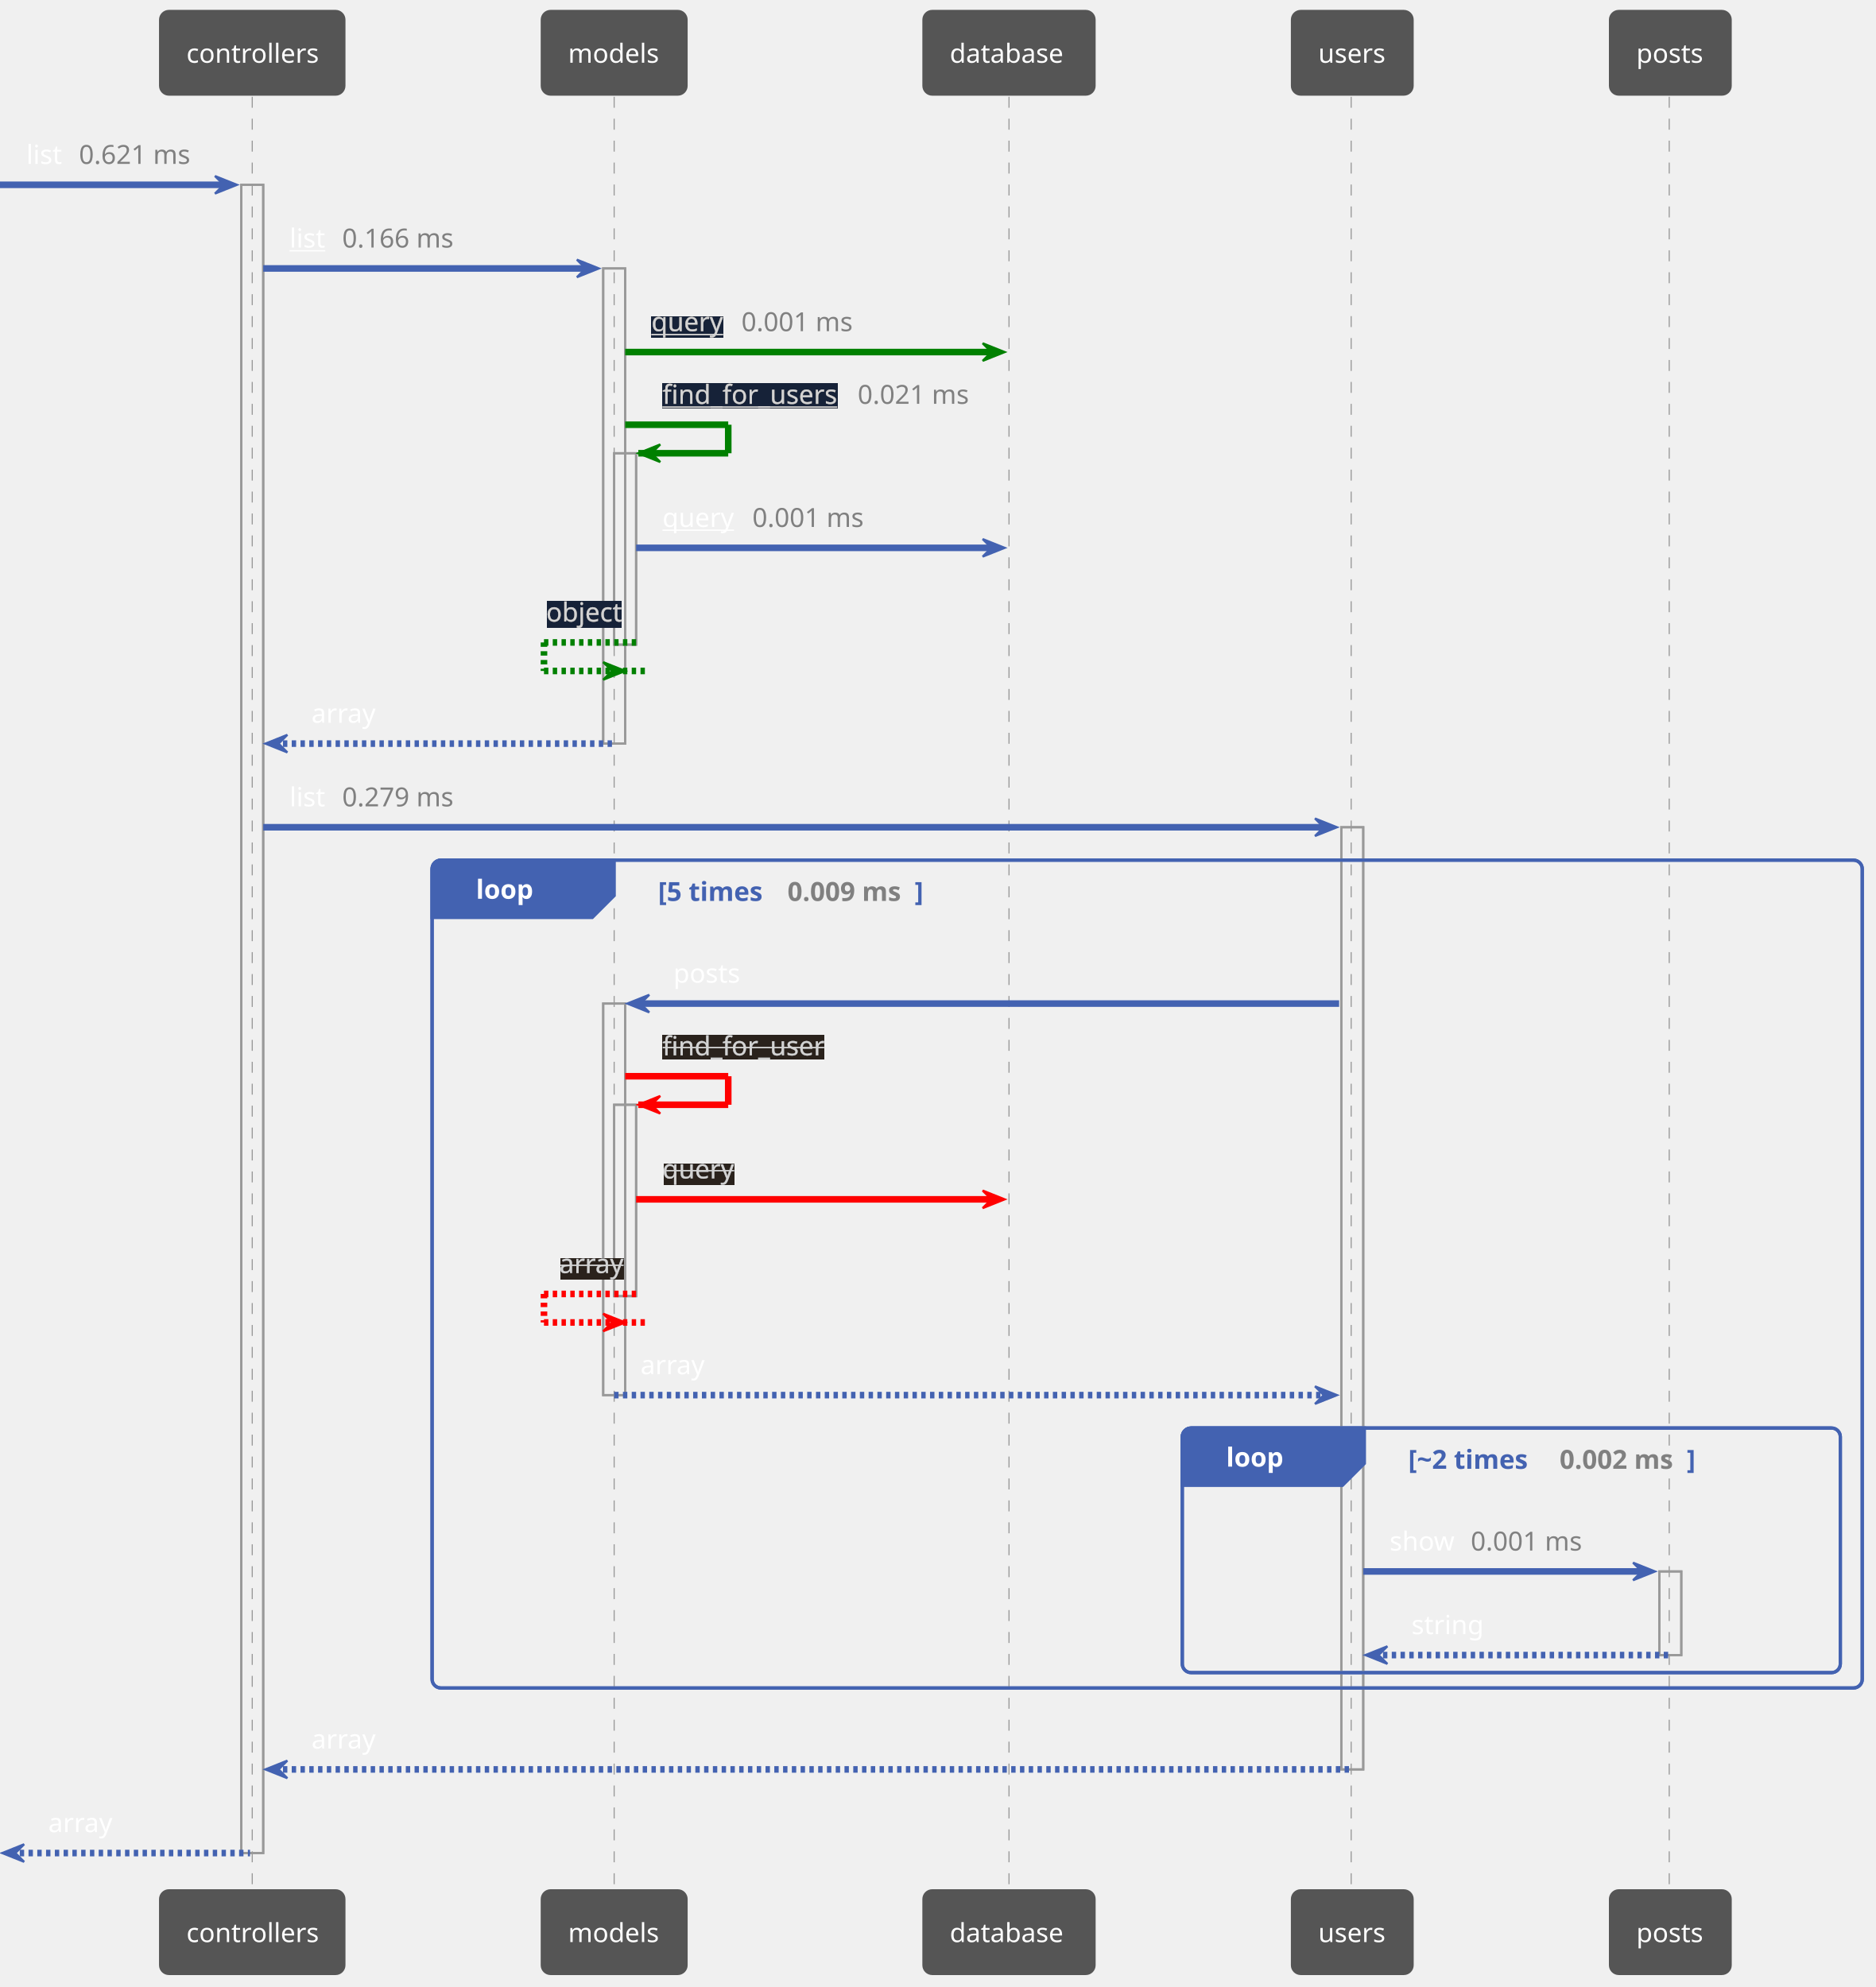
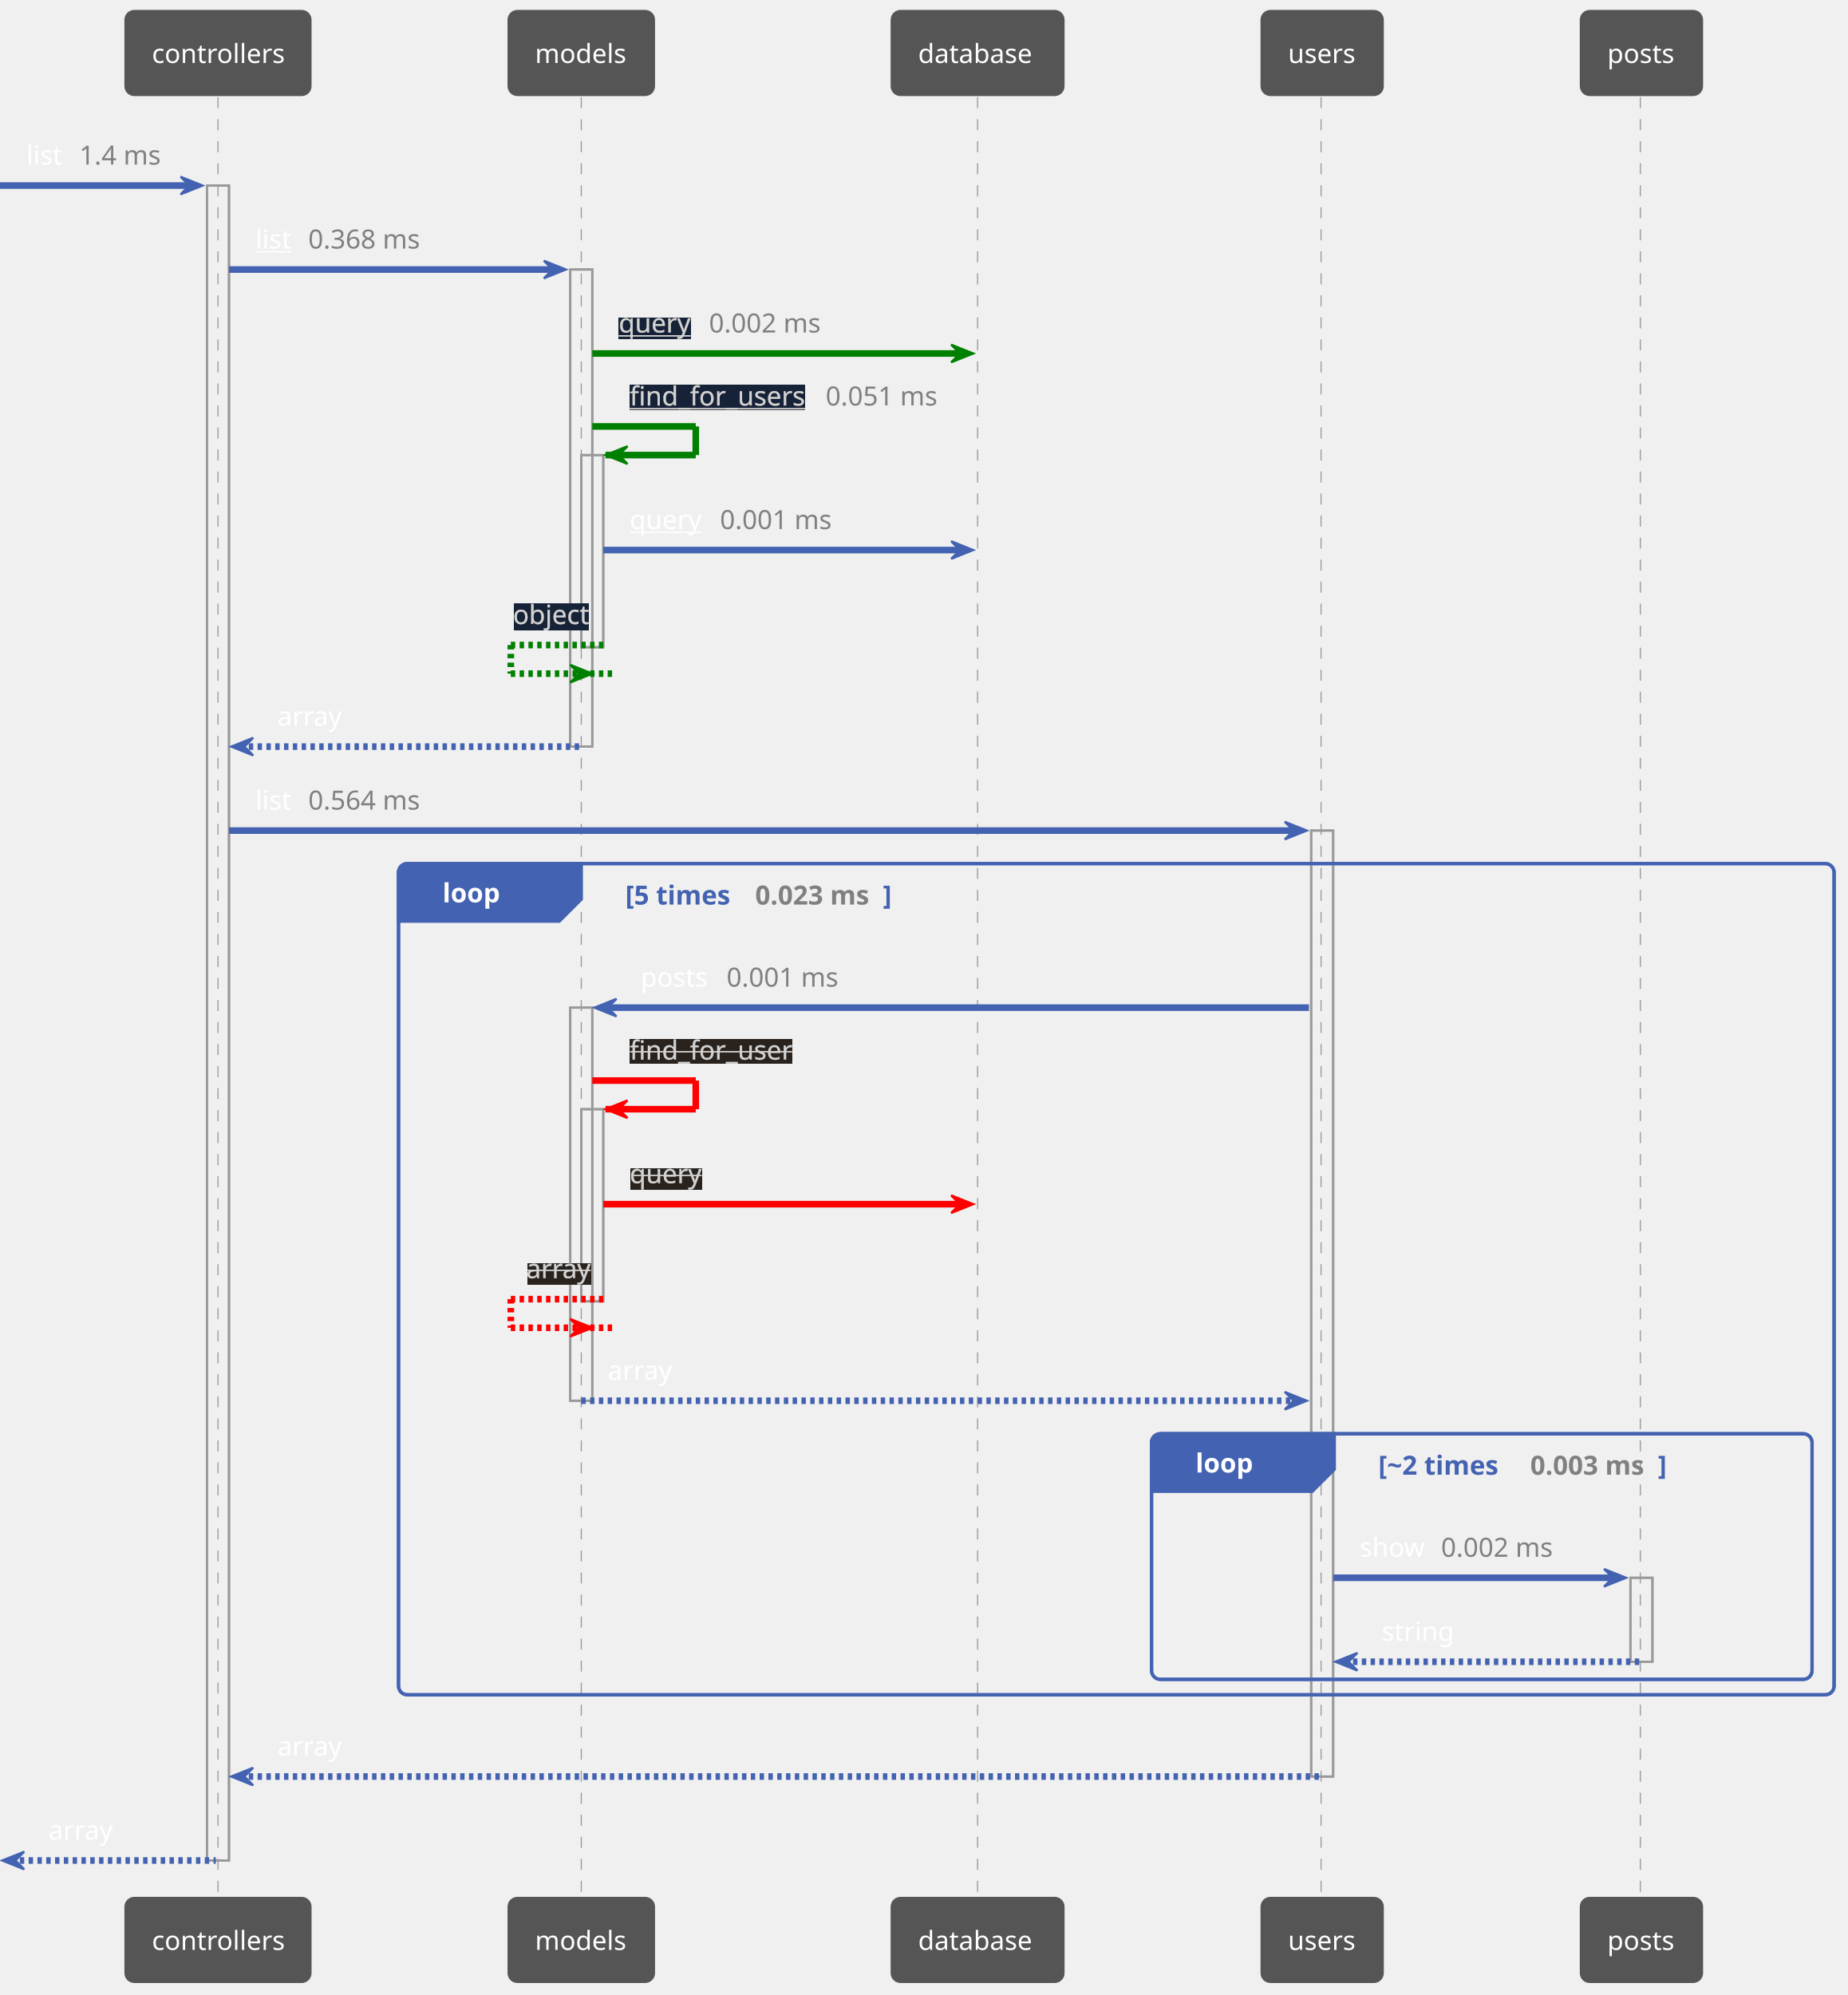
- <svg xmlns="http://www.w3.org/2000/svg" contentStyleType="text/css" height="906px" preserveAspectRatio="none" style="width:855px;height:906px;background:#000000;" version="1.1" viewBox="0 0 855 906" width="855px" zoomAndPan="magnify">
+ <svg xmlns="http://www.w3.org/2000/svg" contentStyleType="text/css" height="906px" preserveAspectRatio="none" style="width:839px;height:906px;background:#000000;" version="1.1" viewBox="0 0 839 906" width="839px" zoomAndPan="magnify">
  <defs>
-     <filter height="1" id="bbp3k5fwr8jcb0" width="1" x="0" y="0">
+     <filter height="1" id="bvg0yeqv99skr0" width="1" x="0" y="0">
      <feFlood flood-color="#172238" result="flood" />
      <feComposite in="SourceGraphic" in2="flood" operator="over" />
    </filter>
-     <filter height="1" id="bbp3k5fwr8jcb1" width="1" x="0" y="0">
+     <filter height="1" id="bvg0yeqv99skr1" width="1" x="0" y="0">
      <feFlood flood-color="#29201A" result="flood" />
      <feComposite in="SourceGraphic" in2="flood" operator="over" />
    </filter>
  </defs>
  <g>
-     <rect fill="none" height="760.656" style="stroke:#999999;stroke-width:1.0;" width="10" x="110" y="84.266" />
-     <rect fill="none" height="216.664" style="stroke:#999999;stroke-width:1.0;" width="10" x="275" y="122.398" />
-     <rect fill="none" height="87.266" style="stroke:#999999;stroke-width:1.0;" width="10" x="280" y="206.664" />
-     <rect fill="none" height="178.531" style="stroke:#999999;stroke-width:1.0;" width="10" x="275" y="457.594" />
-     <rect fill="none" height="87.266" style="stroke:#999999;stroke-width:1.0;" width="10" x="280" y="503.727" />
-     <rect fill="none" height="429.594" style="stroke:#999999;stroke-width:1.0;" width="10" x="611.5" y="377.195" />
-     <rect fill="none" height="38.133" style="stroke:#999999;stroke-width:1.0;" width="10" x="756.5" y="716.523" />
-     <rect fill="none" height="377.461" rx="4" ry="4" style="stroke:#4362B1;stroke-width:1.5;" width="652" x="197" y="392.195" />
-     <rect fill="none" height="111.531" rx="4" ry="4" style="stroke:#4362B1;stroke-width:1.5;" width="300" x="539" y="651.125" />
-     <line style="stroke:#999999;stroke-width:0.5;stroke-dasharray:5.0,5.0;" x1="115" x2="115" y1="44.133" y2="862.922" />
-     <line style="stroke:#999999;stroke-width:0.5;stroke-dasharray:5.0,5.0;" x1="280" x2="280" y1="44.133" y2="862.922" />
-     <line style="stroke:#999999;stroke-width:0.5;stroke-dasharray:5.0,5.0;" x1="460" x2="460" y1="44.133" y2="862.922" />
-     <line style="stroke:#999999;stroke-width:0.5;stroke-dasharray:5.0,5.0;" x1="616" x2="616" y1="44.133" y2="862.922" />
-     <line style="stroke:#999999;stroke-width:0.5;stroke-dasharray:5.0,5.0;" x1="761" x2="761" y1="44.133" y2="862.922" />
-     <rect fill="#555555" height="38.133" rx="4" ry="4" style="stroke:#555555;stroke-width:1.0;" width="84" x="73" y="5" />
-     <text fill="#FFFFFF" font-family="&quot;Verdana&quot;" font-size="12" lengthAdjust="spacing" textLength="60" x="85" y="28.602">controllers</text>
-     <rect fill="#555555" height="38.133" rx="4" ry="4" style="stroke:#555555;stroke-width:1.0;" width="84" x="73" y="861.922" />
-     <text fill="#FFFFFF" font-family="&quot;Verdana&quot;" font-size="12" lengthAdjust="spacing" textLength="60" x="85" y="885.523">controllers</text>
-     <rect fill="#555555" height="38.133" rx="4" ry="4" style="stroke:#555555;stroke-width:1.0;" width="66" x="247" y="5" />
-     <text fill="#FFFFFF" font-family="&quot;Verdana&quot;" font-size="12" lengthAdjust="spacing" textLength="42" x="259" y="28.602">models</text>
-     <rect fill="#555555" height="38.133" rx="4" ry="4" style="stroke:#555555;stroke-width:1.0;" width="66" x="247" y="861.922" />
-     <text fill="#FFFFFF" font-family="&quot;Verdana&quot;" font-size="12" lengthAdjust="spacing" textLength="42" x="259" y="885.523">models</text>
-     <rect fill="#555555" height="38.133" rx="4" ry="4" style="stroke:#555555;stroke-width:1.0;" width="78" x="421" y="5" />
-     <text fill="#FFFFFF" font-family="&quot;Verdana&quot;" font-size="12" lengthAdjust="spacing" textLength="54" x="433" y="28.602">database</text>
-     <rect fill="#555555" height="38.133" rx="4" ry="4" style="stroke:#555555;stroke-width:1.0;" width="78" x="421" y="861.922" />
-     <text fill="#FFFFFF" font-family="&quot;Verdana&quot;" font-size="12" lengthAdjust="spacing" textLength="54" x="433" y="885.523">database</text>
-     <rect fill="#555555" height="38.133" rx="4" ry="4" style="stroke:#555555;stroke-width:1.0;" width="55" x="589" y="5" />
-     <text fill="#FFFFFF" font-family="&quot;Verdana&quot;" font-size="12" lengthAdjust="spacing" textLength="31" x="601" y="28.602">users</text>
-     <rect fill="#555555" height="38.133" rx="4" ry="4" style="stroke:#555555;stroke-width:1.0;" width="55" x="589" y="861.922" />
-     <text fill="#FFFFFF" font-family="&quot;Verdana&quot;" font-size="12" lengthAdjust="spacing" textLength="31" x="601" y="885.523">users</text>
-     <rect fill="#555555" height="38.133" rx="4" ry="4" style="stroke:#555555;stroke-width:1.0;" width="55" x="734" y="5" />
-     <text fill="#FFFFFF" font-family="&quot;Verdana&quot;" font-size="12" lengthAdjust="spacing" textLength="31" x="746" y="28.602">posts</text>
-     <rect fill="#555555" height="38.133" rx="4" ry="4" style="stroke:#555555;stroke-width:1.0;" width="55" x="734" y="861.922" />
-     <text fill="#FFFFFF" font-family="&quot;Verdana&quot;" font-size="12" lengthAdjust="spacing" textLength="31" x="746" y="885.523">posts</text>
-     <rect fill="none" height="760.656" style="stroke:#999999;stroke-width:1.0;" width="10" x="110" y="84.266" />
-     <rect fill="none" height="216.664" style="stroke:#999999;stroke-width:1.0;" width="10" x="275" y="122.398" />
-     <rect fill="none" height="87.266" style="stroke:#999999;stroke-width:1.0;" width="10" x="280" y="206.664" />
-     <rect fill="none" height="178.531" style="stroke:#999999;stroke-width:1.0;" width="10" x="275" y="457.594" />
-     <rect fill="none" height="87.266" style="stroke:#999999;stroke-width:1.0;" width="10" x="280" y="503.727" />
-     <rect fill="none" height="429.594" style="stroke:#999999;stroke-width:1.0;" width="10" x="611.5" y="377.195" />
-     <rect fill="none" height="38.133" style="stroke:#999999;stroke-width:1.0;" width="10" x="756.5" y="716.523" />
-     <polygon fill="#4362B1" points="98,80.266,108,84.266,98,88.266,102,84.266" style="stroke:#4362B1;stroke-width:1.0;" />
-     <line style="stroke:#4362B1;stroke-width:3.0;" x1="0" x2="104" y1="84.266" y2="84.266" />
+     <rect fill="none" height="760.656" style="stroke:#999999;stroke-width:1.0;" width="10" x="94" y="84.266" />
+     <rect fill="none" height="216.664" style="stroke:#999999;stroke-width:1.0;" width="10" x="259" y="122.398" />
+     <rect fill="none" height="87.266" style="stroke:#999999;stroke-width:1.0;" width="10" x="264" y="206.664" />
+     <rect fill="none" height="178.531" style="stroke:#999999;stroke-width:1.0;" width="10" x="259" y="457.594" />
+     <rect fill="none" height="87.266" style="stroke:#999999;stroke-width:1.0;" width="10" x="264" y="503.727" />
+     <rect fill="none" height="429.594" style="stroke:#999999;stroke-width:1.0;" width="10" x="595.5" y="377.195" />
+     <rect fill="none" height="38.133" style="stroke:#999999;stroke-width:1.0;" width="10" x="740.5" y="716.523" />
+     <rect fill="none" height="377.461" rx="4" ry="4" style="stroke:#4362B1;stroke-width:1.5;" width="652" x="181" y="392.195" />
+     <rect fill="none" height="111.531" rx="4" ry="4" style="stroke:#4362B1;stroke-width:1.5;" width="300" x="523" y="651.125" />
+     <line style="stroke:#999999;stroke-width:0.5;stroke-dasharray:5.0,5.0;" x1="99" x2="99" y1="44.133" y2="862.922" />
+     <line style="stroke:#999999;stroke-width:0.5;stroke-dasharray:5.0,5.0;" x1="264" x2="264" y1="44.133" y2="862.922" />
+     <line style="stroke:#999999;stroke-width:0.5;stroke-dasharray:5.0,5.0;" x1="444" x2="444" y1="44.133" y2="862.922" />
+     <line style="stroke:#999999;stroke-width:0.5;stroke-dasharray:5.0,5.0;" x1="600" x2="600" y1="44.133" y2="862.922" />
+     <line style="stroke:#999999;stroke-width:0.5;stroke-dasharray:5.0,5.0;" x1="745" x2="745" y1="44.133" y2="862.922" />
+     <rect fill="#555555" height="38.133" rx="4" ry="4" style="stroke:#555555;stroke-width:1.0;" width="84" x="57" y="5" />
+     <text fill="#FFFFFF" font-family="&quot;Verdana&quot;" font-size="12" lengthAdjust="spacing" textLength="60" x="69" y="28.602">controllers</text>
+     <rect fill="#555555" height="38.133" rx="4" ry="4" style="stroke:#555555;stroke-width:1.0;" width="84" x="57" y="861.922" />
+     <text fill="#FFFFFF" font-family="&quot;Verdana&quot;" font-size="12" lengthAdjust="spacing" textLength="60" x="69" y="885.523">controllers</text>
+     <rect fill="#555555" height="38.133" rx="4" ry="4" style="stroke:#555555;stroke-width:1.0;" width="66" x="231" y="5" />
+     <text fill="#FFFFFF" font-family="&quot;Verdana&quot;" font-size="12" lengthAdjust="spacing" textLength="42" x="243" y="28.602">models</text>
+     <rect fill="#555555" height="38.133" rx="4" ry="4" style="stroke:#555555;stroke-width:1.0;" width="66" x="231" y="861.922" />
+     <text fill="#FFFFFF" font-family="&quot;Verdana&quot;" font-size="12" lengthAdjust="spacing" textLength="42" x="243" y="885.523">models</text>
+     <rect fill="#555555" height="38.133" rx="4" ry="4" style="stroke:#555555;stroke-width:1.0;" width="78" x="405" y="5" />
+     <text fill="#FFFFFF" font-family="&quot;Verdana&quot;" font-size="12" lengthAdjust="spacing" textLength="54" x="417" y="28.602">database</text>
+     <rect fill="#555555" height="38.133" rx="4" ry="4" style="stroke:#555555;stroke-width:1.0;" width="78" x="405" y="861.922" />
+     <text fill="#FFFFFF" font-family="&quot;Verdana&quot;" font-size="12" lengthAdjust="spacing" textLength="54" x="417" y="885.523">database</text>
+     <rect fill="#555555" height="38.133" rx="4" ry="4" style="stroke:#555555;stroke-width:1.0;" width="55" x="573" y="5" />
+     <text fill="#FFFFFF" font-family="&quot;Verdana&quot;" font-size="12" lengthAdjust="spacing" textLength="31" x="585" y="28.602">users</text>
+     <rect fill="#555555" height="38.133" rx="4" ry="4" style="stroke:#555555;stroke-width:1.0;" width="55" x="573" y="861.922" />
+     <text fill="#FFFFFF" font-family="&quot;Verdana&quot;" font-size="12" lengthAdjust="spacing" textLength="31" x="585" y="885.523">users</text>
+     <rect fill="#555555" height="38.133" rx="4" ry="4" style="stroke:#555555;stroke-width:1.0;" width="55" x="718" y="5" />
+     <text fill="#FFFFFF" font-family="&quot;Verdana&quot;" font-size="12" lengthAdjust="spacing" textLength="31" x="730" y="28.602">posts</text>
+     <rect fill="#555555" height="38.133" rx="4" ry="4" style="stroke:#555555;stroke-width:1.0;" width="55" x="718" y="861.922" />
+     <text fill="#FFFFFF" font-family="&quot;Verdana&quot;" font-size="12" lengthAdjust="spacing" textLength="31" x="730" y="885.523">posts</text>
+     <rect fill="none" height="760.656" style="stroke:#999999;stroke-width:1.0;" width="10" x="94" y="84.266" />
+     <rect fill="none" height="216.664" style="stroke:#999999;stroke-width:1.0;" width="10" x="259" y="122.398" />
+     <rect fill="none" height="87.266" style="stroke:#999999;stroke-width:1.0;" width="10" x="264" y="206.664" />
+     <rect fill="none" height="178.531" style="stroke:#999999;stroke-width:1.0;" width="10" x="259" y="457.594" />
+     <rect fill="none" height="87.266" style="stroke:#999999;stroke-width:1.0;" width="10" x="264" y="503.727" />
+     <rect fill="none" height="429.594" style="stroke:#999999;stroke-width:1.0;" width="10" x="595.5" y="377.195" />
+     <rect fill="none" height="38.133" style="stroke:#999999;stroke-width:1.0;" width="10" x="740.5" y="716.523" />
+     <polygon fill="#4362B1" points="82,80.266,92,84.266,82,88.266,86,84.266" style="stroke:#4362B1;stroke-width:1.0;" />
+     <line style="stroke:#4362B1;stroke-width:3.0;" x1="0" x2="88" y1="84.266" y2="84.266" />
    <text fill="#FFFFFF" font-family="&quot;Verdana&quot;" font-size="12" lengthAdjust="spacing" textLength="16" x="12" y="74.734">list</text>
-     <text fill="#808080" font-family="&quot;Verdana&quot;" font-size="12" lengthAdjust="spacing" textLength="57" x="36" y="74.734">0.621 ms</text>
-     <polygon fill="#4362B1" points="263,118.398,273,122.398,263,126.398,267,122.398" style="stroke:#4362B1;stroke-width:1.0;" />
-     <line style="stroke:#4362B1;stroke-width:3.0;" x1="120" x2="269" y1="122.398" y2="122.398" />
-     <text fill="#FFFFFF" font-family="&quot;Verdana&quot;" font-size="12" lengthAdjust="spacing" text-decoration="underline" textLength="16" x="132" y="112.867">list</text>
-     <text fill="#FFFFFF" font-family="&quot;Verdana&quot;" font-size="12" lengthAdjust="spacing" textLength="4" x="148" y="112.867"> </text>
-     <text fill="#808080" font-family="&quot;Verdana&quot;" font-size="12" lengthAdjust="spacing" textLength="57" x="156" y="112.867">0.166 ms</text>
-     <polygon fill="#008000" points="448,156.531,458,160.531,448,164.531,452,160.531" style="stroke:#008000;stroke-width:1.0;" />
-     <line style="stroke:#008000;stroke-width:3.0;" x1="285" x2="454" y1="160.531" y2="160.531" />
-     <text fill="#D3D3D3" filter="url(#bbp3k5fwr8jcb0)" font-family="&quot;Verdana&quot;" font-size="12" lengthAdjust="spacing" text-decoration="underline" textLength="33" x="297" y="151">query</text>
-     <text fill="#FFFFFF" font-family="&quot;Verdana&quot;" font-size="12" lengthAdjust="spacing" textLength="4" x="330" y="151"> </text>
-     <text fill="#808080" font-family="&quot;Verdana&quot;" font-size="12" lengthAdjust="spacing" textLength="57" x="338" y="151">0.001 ms</text>
-     <line style="stroke:#008000;stroke-width:3.0;" x1="285" x2="332" y1="193.664" y2="193.664" />
-     <line style="stroke:#008000;stroke-width:3.0;" x1="332" x2="332" y1="193.664" y2="206.664" />
-     <line style="stroke:#008000;stroke-width:3.0;" x1="291" x2="332" y1="206.664" y2="206.664" />
-     <polygon fill="#008000" points="301,202.664,291,206.664,301,210.664,297,206.664" style="stroke:#008000;stroke-width:1.0;" />
-     <text fill="#D3D3D3" filter="url(#bbp3k5fwr8jcb0)" font-family="&quot;Verdana&quot;" font-size="12" lengthAdjust="spacing" text-decoration="underline" textLength="81" x="302" y="184.133">find_for_users</text>
-     <text fill="#FFFFFF" font-family="&quot;Verdana&quot;" font-size="12" lengthAdjust="spacing" textLength="4" x="383" y="184.133"> </text>
-     <text fill="#808080" font-family="&quot;Verdana&quot;" font-size="12" lengthAdjust="spacing" textLength="57" x="391" y="184.133">0.021 ms</text>
-     <polygon fill="#4362B1" points="448,245.797,458,249.797,448,253.797,452,249.797" style="stroke:#4362B1;stroke-width:1.0;" />
-     <line style="stroke:#4362B1;stroke-width:3.0;" x1="290" x2="454" y1="249.797" y2="249.797" />
-     <text fill="#FFFFFF" font-family="&quot;Verdana&quot;" font-size="12" lengthAdjust="spacing" text-decoration="underline" textLength="33" x="302" y="240.266">query</text>
-     <text fill="#FFFFFF" font-family="&quot;Verdana&quot;" font-size="12" lengthAdjust="spacing" textLength="4" x="335" y="240.266"> </text>
-     <text fill="#808080" font-family="&quot;Verdana&quot;" font-size="12" lengthAdjust="spacing" textLength="57" x="343" y="240.266">0.001 ms</text>
-     <line style="stroke:#008000;stroke-width:3.0;stroke-dasharray:2.0,2.0;" x1="248" x2="290" y1="292.93" y2="292.93" />
-     <line style="stroke:#008000;stroke-width:3.0;stroke-dasharray:2.0,2.0;" x1="248" x2="248" y1="292.93" y2="305.93" />
-     <line style="stroke:#008000;stroke-width:3.0;stroke-dasharray:2.0,2.0;" x1="248" x2="295" y1="305.93" y2="305.93" />
-     <polygon fill="#008000" points="275,301.93,285,305.93,275,309.93,279,305.93" style="stroke:#008000;stroke-width:1.0;" />
-     <text fill="#D3D3D3" filter="url(#bbp3k5fwr8jcb0)" font-family="&quot;Verdana&quot;" font-size="12" lengthAdjust="spacing" textLength="36" x="249" y="283.398">object</text>
-     <polygon fill="#4362B1" points="131,335.062,121,339.062,131,343.062,127,339.062" style="stroke:#4362B1;stroke-width:1.0;" />
-     <line style="stroke:#4362B1;stroke-width:3.0;stroke-dasharray:2.0,2.0;" x1="125" x2="279" y1="339.062" y2="339.062" />
-     <text fill="#FFFFFF" font-family="&quot;Verdana&quot;" font-size="12" lengthAdjust="spacing" textLength="30" x="142" y="329.531">array</text>
-     <polygon fill="#4362B1" points="599.5,373.195,609.5,377.195,599.5,381.195,603.5,377.195" style="stroke:#4362B1;stroke-width:1.0;" />
-     <line style="stroke:#4362B1;stroke-width:3.0;" x1="120" x2="605.5" y1="377.195" y2="377.195" />
-     <text fill="#FFFFFF" font-family="&quot;Verdana&quot;" font-size="12" lengthAdjust="spacing" textLength="16" x="132" y="367.664">list</text>
-     <text fill="#808080" font-family="&quot;Verdana&quot;" font-size="12" lengthAdjust="spacing" textLength="57" x="156" y="367.664">0.279 ms</text>
-     <path d="M201,392.195 L280,392.195 L280,408.328 L270,418.328 L197,418.328 L197,396.195 A4,4 0 0 1 201,392.195 " fill="#4362B1" style="stroke:#4362B1;stroke-width:1.5;" />
-     <rect fill="none" height="377.461" rx="4" ry="4" style="stroke:#4362B1;stroke-width:1.5;" width="652" x="197" y="392.195" />
-     <text fill="#FFFFFF" font-family="&quot;Verdana&quot;" font-size="12" font-weight="bold" lengthAdjust="spacing" textLength="28" x="217" y="409.797">loop</text>
-     <text fill="#4362B1" font-family="&quot;Verdana&quot;" font-size="12" font-weight="bold" lengthAdjust="spacing" textLength="51" x="300" y="410.797">[5 times</text>
-     <text fill="#808080" font-family="&quot;Verdana&quot;" font-size="12" font-weight="bold" lengthAdjust="spacing" textLength="58" x="359" y="410.797">0.009 ms</text>
-     <text fill="#4362B1" font-family="&quot;Verdana&quot;" font-size="12" font-weight="bold" lengthAdjust="spacing" textLength="4" x="417" y="410.797">]</text>
-     <polygon fill="#4362B1" points="296,453.594,286,457.594,296,461.594,292,457.594" style="stroke:#4362B1;stroke-width:1.0;" />
-     <line style="stroke:#4362B1;stroke-width:3.0;" x1="290" x2="610.5" y1="457.594" y2="457.594" />
-     <text fill="#FFFFFF" font-family="&quot;Verdana&quot;" font-size="12" lengthAdjust="spacing" textLength="31" x="307" y="448.062">posts</text>
-     <line style="stroke:#FF0000;stroke-width:3.0;" x1="285" x2="332" y1="490.727" y2="490.727" />
-     <line style="stroke:#FF0000;stroke-width:3.0;" x1="332" x2="332" y1="490.727" y2="503.727" />
-     <line style="stroke:#FF0000;stroke-width:3.0;" x1="291" x2="332" y1="503.727" y2="503.727" />
-     <polygon fill="#FF0000" points="301,499.727,291,503.727,301,507.727,297,503.727" style="stroke:#FF0000;stroke-width:1.0;" />
-     <text fill="#D3D3D3" filter="url(#bbp3k5fwr8jcb1)" font-family="&quot;Verdana&quot;" font-size="12" lengthAdjust="spacing" text-decoration="line-through" textLength="75" x="302" y="481.195">find_for_user</text>
-     <polygon fill="#FF0000" points="448,542.859,458,546.859,448,550.859,452,546.859" style="stroke:#FF0000;stroke-width:1.0;" />
-     <line style="stroke:#FF0000;stroke-width:3.0;" x1="290" x2="454" y1="546.859" y2="546.859" />
-     <text fill="#D3D3D3" filter="url(#bbp3k5fwr8jcb1)" font-family="&quot;Verdana&quot;" font-size="12" lengthAdjust="spacing" text-decoration="line-through" textLength="33" x="302" y="537.328">query</text>
-     <line style="stroke:#FF0000;stroke-width:3.0;stroke-dasharray:2.0,2.0;" x1="248" x2="290" y1="589.992" y2="589.992" />
-     <line style="stroke:#FF0000;stroke-width:3.0;stroke-dasharray:2.0,2.0;" x1="248" x2="248" y1="589.992" y2="602.992" />
-     <line style="stroke:#FF0000;stroke-width:3.0;stroke-dasharray:2.0,2.0;" x1="248" x2="295" y1="602.992" y2="602.992" />
-     <polygon fill="#FF0000" points="275,598.992,285,602.992,275,606.992,279,602.992" style="stroke:#FF0000;stroke-width:1.0;" />
-     <text fill="#D3D3D3" filter="url(#bbp3k5fwr8jcb1)" font-family="&quot;Verdana&quot;" font-size="12" lengthAdjust="spacing" text-decoration="line-through" textLength="30" x="255" y="580.461">array</text>
-     <polygon fill="#4362B1" points="599.5,632.125,609.5,636.125,599.5,640.125,603.5,636.125" style="stroke:#4362B1;stroke-width:1.0;" />
-     <line style="stroke:#4362B1;stroke-width:3.0;stroke-dasharray:2.0,2.0;" x1="280" x2="605.5" y1="636.125" y2="636.125" />
-     <text fill="#FFFFFF" font-family="&quot;Verdana&quot;" font-size="12" lengthAdjust="spacing" textLength="30" x="292" y="626.594">array</text>
-     <path d="M543,651.125 L622,651.125 L622,667.258 L612,677.258 L539,677.258 L539,655.125 A4,4 0 0 1 543,651.125 " fill="#4362B1" style="stroke:#4362B1;stroke-width:1.5;" />
-     <rect fill="none" height="111.531" rx="4" ry="4" style="stroke:#4362B1;stroke-width:1.5;" width="300" x="539" y="651.125" />
-     <text fill="#FFFFFF" font-family="&quot;Verdana&quot;" font-size="12" font-weight="bold" lengthAdjust="spacing" textLength="28" x="559" y="668.727">loop</text>
-     <text fill="#4362B1" font-family="&quot;Verdana&quot;" font-size="12" font-weight="bold" lengthAdjust="spacing" textLength="61" x="642" y="669.727">[~2 times</text>
-     <text fill="#808080" font-family="&quot;Verdana&quot;" font-size="12" font-weight="bold" lengthAdjust="spacing" textLength="58" x="711" y="669.727">0.002 ms</text>
-     <text fill="#4362B1" font-family="&quot;Verdana&quot;" font-size="12" font-weight="bold" lengthAdjust="spacing" textLength="4" x="769" y="669.727">]</text>
-     <polygon fill="#4362B1" points="744.5,712.523,754.5,716.523,744.5,720.523,748.5,716.523" style="stroke:#4362B1;stroke-width:1.0;" />
-     <line style="stroke:#4362B1;stroke-width:3.0;" x1="621.5" x2="750.5" y1="716.523" y2="716.523" />
-     <text fill="#FFFFFF" font-family="&quot;Verdana&quot;" font-size="12" lengthAdjust="spacing" textLength="29" x="633.5" y="706.992">show</text>
-     <text fill="#808080" font-family="&quot;Verdana&quot;" font-size="12" lengthAdjust="spacing" textLength="57" x="670.5" y="706.992">0.001 ms</text>
-     <polygon fill="#4362B1" points="632.5,750.656,622.5,754.656,632.5,758.656,628.5,754.656" style="stroke:#4362B1;stroke-width:1.0;" />
-     <line style="stroke:#4362B1;stroke-width:3.0;stroke-dasharray:2.0,2.0;" x1="626.5" x2="760.5" y1="754.656" y2="754.656" />
-     <text fill="#FFFFFF" font-family="&quot;Verdana&quot;" font-size="12" lengthAdjust="spacing" textLength="32" x="643.5" y="745.125">string</text>
-     <polygon fill="#4362B1" points="131,802.789,121,806.789,131,810.789,127,806.789" style="stroke:#4362B1;stroke-width:1.0;" />
-     <line style="stroke:#4362B1;stroke-width:3.0;stroke-dasharray:2.0,2.0;" x1="125" x2="615.5" y1="806.789" y2="806.789" />
-     <text fill="#FFFFFF" font-family="&quot;Verdana&quot;" font-size="12" lengthAdjust="spacing" textLength="30" x="142" y="797.258">array</text>
+     <text fill="#808080" font-family="&quot;Verdana&quot;" font-size="12" lengthAdjust="spacing" textLength="41" x="36" y="74.734">1.4 ms</text>
+     <polygon fill="#4362B1" points="247,118.398,257,122.398,247,126.398,251,122.398" style="stroke:#4362B1;stroke-width:1.0;" />
+     <line style="stroke:#4362B1;stroke-width:3.0;" x1="104" x2="253" y1="122.398" y2="122.398" />
+     <text fill="#FFFFFF" font-family="&quot;Verdana&quot;" font-size="12" lengthAdjust="spacing" text-decoration="underline" textLength="16" x="116" y="112.867">list</text>
+     <text fill="#FFFFFF" font-family="&quot;Verdana&quot;" font-size="12" lengthAdjust="spacing" textLength="4" x="132" y="112.867"> </text>
+     <text fill="#808080" font-family="&quot;Verdana&quot;" font-size="12" lengthAdjust="spacing" textLength="57" x="140" y="112.867">0.368 ms</text>
+     <polygon fill="#008000" points="432,156.531,442,160.531,432,164.531,436,160.531" style="stroke:#008000;stroke-width:1.0;" />
+     <line style="stroke:#008000;stroke-width:3.0;" x1="269" x2="438" y1="160.531" y2="160.531" />
+     <text fill="#D3D3D3" filter="url(#bvg0yeqv99skr0)" font-family="&quot;Verdana&quot;" font-size="12" lengthAdjust="spacing" text-decoration="underline" textLength="33" x="281" y="151">query</text>
+     <text fill="#FFFFFF" font-family="&quot;Verdana&quot;" font-size="12" lengthAdjust="spacing" textLength="4" x="314" y="151"> </text>
+     <text fill="#808080" font-family="&quot;Verdana&quot;" font-size="12" lengthAdjust="spacing" textLength="57" x="322" y="151">0.002 ms</text>
+     <line style="stroke:#008000;stroke-width:3.0;" x1="269" x2="316" y1="193.664" y2="193.664" />
+     <line style="stroke:#008000;stroke-width:3.0;" x1="316" x2="316" y1="193.664" y2="206.664" />
+     <line style="stroke:#008000;stroke-width:3.0;" x1="275" x2="316" y1="206.664" y2="206.664" />
+     <polygon fill="#008000" points="285,202.664,275,206.664,285,210.664,281,206.664" style="stroke:#008000;stroke-width:1.0;" />
+     <text fill="#D3D3D3" filter="url(#bvg0yeqv99skr0)" font-family="&quot;Verdana&quot;" font-size="12" lengthAdjust="spacing" text-decoration="underline" textLength="81" x="286" y="184.133">find_for_users</text>
+     <text fill="#FFFFFF" font-family="&quot;Verdana&quot;" font-size="12" lengthAdjust="spacing" textLength="4" x="367" y="184.133"> </text>
+     <text fill="#808080" font-family="&quot;Verdana&quot;" font-size="12" lengthAdjust="spacing" textLength="57" x="375" y="184.133">0.051 ms</text>
+     <polygon fill="#4362B1" points="432,245.797,442,249.797,432,253.797,436,249.797" style="stroke:#4362B1;stroke-width:1.0;" />
+     <line style="stroke:#4362B1;stroke-width:3.0;" x1="274" x2="438" y1="249.797" y2="249.797" />
+     <text fill="#FFFFFF" font-family="&quot;Verdana&quot;" font-size="12" lengthAdjust="spacing" text-decoration="underline" textLength="33" x="286" y="240.266">query</text>
+     <text fill="#FFFFFF" font-family="&quot;Verdana&quot;" font-size="12" lengthAdjust="spacing" textLength="4" x="319" y="240.266"> </text>
+     <text fill="#808080" font-family="&quot;Verdana&quot;" font-size="12" lengthAdjust="spacing" textLength="57" x="327" y="240.266">0.001 ms</text>
+     <line style="stroke:#008000;stroke-width:3.0;stroke-dasharray:2.0,2.0;" x1="232" x2="274" y1="292.93" y2="292.93" />
+     <line style="stroke:#008000;stroke-width:3.0;stroke-dasharray:2.0,2.0;" x1="232" x2="232" y1="292.93" y2="305.93" />
+     <line style="stroke:#008000;stroke-width:3.0;stroke-dasharray:2.0,2.0;" x1="232" x2="279" y1="305.93" y2="305.93" />
+     <polygon fill="#008000" points="259,301.93,269,305.93,259,309.93,263,305.93" style="stroke:#008000;stroke-width:1.0;" />
+     <text fill="#D3D3D3" filter="url(#bvg0yeqv99skr0)" font-family="&quot;Verdana&quot;" font-size="12" lengthAdjust="spacing" textLength="36" x="233" y="283.398">object</text>
+     <polygon fill="#4362B1" points="115,335.062,105,339.062,115,343.062,111,339.062" style="stroke:#4362B1;stroke-width:1.0;" />
+     <line style="stroke:#4362B1;stroke-width:3.0;stroke-dasharray:2.0,2.0;" x1="109" x2="263" y1="339.062" y2="339.062" />
+     <text fill="#FFFFFF" font-family="&quot;Verdana&quot;" font-size="12" lengthAdjust="spacing" textLength="30" x="126" y="329.531">array</text>
+     <polygon fill="#4362B1" points="583.5,373.195,593.5,377.195,583.5,381.195,587.5,377.195" style="stroke:#4362B1;stroke-width:1.0;" />
+     <line style="stroke:#4362B1;stroke-width:3.0;" x1="104" x2="589.5" y1="377.195" y2="377.195" />
+     <text fill="#FFFFFF" font-family="&quot;Verdana&quot;" font-size="12" lengthAdjust="spacing" textLength="16" x="116" y="367.664">list</text>
+     <text fill="#808080" font-family="&quot;Verdana&quot;" font-size="12" lengthAdjust="spacing" textLength="57" x="140" y="367.664">0.564 ms</text>
+     <path d="M185,392.195 L264,392.195 L264,408.328 L254,418.328 L181,418.328 L181,396.195 A4,4 0 0 1 185,392.195 " fill="#4362B1" style="stroke:#4362B1;stroke-width:1.5;" />
+     <rect fill="none" height="377.461" rx="4" ry="4" style="stroke:#4362B1;stroke-width:1.5;" width="652" x="181" y="392.195" />
+     <text fill="#FFFFFF" font-family="&quot;Verdana&quot;" font-size="12" font-weight="bold" lengthAdjust="spacing" textLength="28" x="201" y="409.797">loop</text>
+     <text fill="#4362B1" font-family="&quot;Verdana&quot;" font-size="12" font-weight="bold" lengthAdjust="spacing" textLength="51" x="284" y="410.797">[5 times</text>
+     <text fill="#808080" font-family="&quot;Verdana&quot;" font-size="12" font-weight="bold" lengthAdjust="spacing" textLength="58" x="343" y="410.797">0.023 ms</text>
+     <text fill="#4362B1" font-family="&quot;Verdana&quot;" font-size="12" font-weight="bold" lengthAdjust="spacing" textLength="4" x="401" y="410.797">]</text>
+     <polygon fill="#4362B1" points="280,453.594,270,457.594,280,461.594,276,457.594" style="stroke:#4362B1;stroke-width:1.0;" />
+     <line style="stroke:#4362B1;stroke-width:3.0;" x1="274" x2="594.5" y1="457.594" y2="457.594" />
+     <text fill="#FFFFFF" font-family="&quot;Verdana&quot;" font-size="12" lengthAdjust="spacing" textLength="31" x="291" y="448.062">posts</text>
+     <text fill="#808080" font-family="&quot;Verdana&quot;" font-size="12" lengthAdjust="spacing" textLength="57" x="330" y="448.062">0.001 ms</text>
+     <line style="stroke:#FF0000;stroke-width:3.0;" x1="269" x2="316" y1="490.727" y2="490.727" />
+     <line style="stroke:#FF0000;stroke-width:3.0;" x1="316" x2="316" y1="490.727" y2="503.727" />
+     <line style="stroke:#FF0000;stroke-width:3.0;" x1="275" x2="316" y1="503.727" y2="503.727" />
+     <polygon fill="#FF0000" points="285,499.727,275,503.727,285,507.727,281,503.727" style="stroke:#FF0000;stroke-width:1.0;" />
+     <text fill="#D3D3D3" filter="url(#bvg0yeqv99skr1)" font-family="&quot;Verdana&quot;" font-size="12" lengthAdjust="spacing" text-decoration="line-through" textLength="75" x="286" y="481.195">find_for_user</text>
+     <polygon fill="#FF0000" points="432,542.859,442,546.859,432,550.859,436,546.859" style="stroke:#FF0000;stroke-width:1.0;" />
+     <line style="stroke:#FF0000;stroke-width:3.0;" x1="274" x2="438" y1="546.859" y2="546.859" />
+     <text fill="#D3D3D3" filter="url(#bvg0yeqv99skr1)" font-family="&quot;Verdana&quot;" font-size="12" lengthAdjust="spacing" text-decoration="line-through" textLength="33" x="286" y="537.328">query</text>
+     <line style="stroke:#FF0000;stroke-width:3.0;stroke-dasharray:2.0,2.0;" x1="232" x2="274" y1="589.992" y2="589.992" />
+     <line style="stroke:#FF0000;stroke-width:3.0;stroke-dasharray:2.0,2.0;" x1="232" x2="232" y1="589.992" y2="602.992" />
+     <line style="stroke:#FF0000;stroke-width:3.0;stroke-dasharray:2.0,2.0;" x1="232" x2="279" y1="602.992" y2="602.992" />
+     <polygon fill="#FF0000" points="259,598.992,269,602.992,259,606.992,263,602.992" style="stroke:#FF0000;stroke-width:1.0;" />
+     <text fill="#D3D3D3" filter="url(#bvg0yeqv99skr1)" font-family="&quot;Verdana&quot;" font-size="12" lengthAdjust="spacing" text-decoration="line-through" textLength="30" x="239" y="580.461">array</text>
+     <polygon fill="#4362B1" points="583.5,632.125,593.5,636.125,583.5,640.125,587.5,636.125" style="stroke:#4362B1;stroke-width:1.0;" />
+     <line style="stroke:#4362B1;stroke-width:3.0;stroke-dasharray:2.0,2.0;" x1="264" x2="589.5" y1="636.125" y2="636.125" />
+     <text fill="#FFFFFF" font-family="&quot;Verdana&quot;" font-size="12" lengthAdjust="spacing" textLength="30" x="276" y="626.594">array</text>
+     <path d="M527,651.125 L606,651.125 L606,667.258 L596,677.258 L523,677.258 L523,655.125 A4,4 0 0 1 527,651.125 " fill="#4362B1" style="stroke:#4362B1;stroke-width:1.5;" />
+     <rect fill="none" height="111.531" rx="4" ry="4" style="stroke:#4362B1;stroke-width:1.5;" width="300" x="523" y="651.125" />
+     <text fill="#FFFFFF" font-family="&quot;Verdana&quot;" font-size="12" font-weight="bold" lengthAdjust="spacing" textLength="28" x="543" y="668.727">loop</text>
+     <text fill="#4362B1" font-family="&quot;Verdana&quot;" font-size="12" font-weight="bold" lengthAdjust="spacing" textLength="61" x="626" y="669.727">[~2 times</text>
+     <text fill="#808080" font-family="&quot;Verdana&quot;" font-size="12" font-weight="bold" lengthAdjust="spacing" textLength="58" x="695" y="669.727">0.003 ms</text>
+     <text fill="#4362B1" font-family="&quot;Verdana&quot;" font-size="12" font-weight="bold" lengthAdjust="spacing" textLength="4" x="753" y="669.727">]</text>
+     <polygon fill="#4362B1" points="728.5,712.523,738.5,716.523,728.5,720.523,732.5,716.523" style="stroke:#4362B1;stroke-width:1.0;" />
+     <line style="stroke:#4362B1;stroke-width:3.0;" x1="605.5" x2="734.5" y1="716.523" y2="716.523" />
+     <text fill="#FFFFFF" font-family="&quot;Verdana&quot;" font-size="12" lengthAdjust="spacing" textLength="29" x="617.5" y="706.992">show</text>
+     <text fill="#808080" font-family="&quot;Verdana&quot;" font-size="12" lengthAdjust="spacing" textLength="57" x="654.5" y="706.992">0.002 ms</text>
+     <polygon fill="#4362B1" points="616.5,750.656,606.5,754.656,616.5,758.656,612.5,754.656" style="stroke:#4362B1;stroke-width:1.0;" />
+     <line style="stroke:#4362B1;stroke-width:3.0;stroke-dasharray:2.0,2.0;" x1="610.5" x2="744.5" y1="754.656" y2="754.656" />
+     <text fill="#FFFFFF" font-family="&quot;Verdana&quot;" font-size="12" lengthAdjust="spacing" textLength="32" x="627.5" y="745.125">string</text>
+     <polygon fill="#4362B1" points="115,802.789,105,806.789,115,810.789,111,806.789" style="stroke:#4362B1;stroke-width:1.0;" />
+     <line style="stroke:#4362B1;stroke-width:3.0;stroke-dasharray:2.0,2.0;" x1="109" x2="599.5" y1="806.789" y2="806.789" />
+     <text fill="#FFFFFF" font-family="&quot;Verdana&quot;" font-size="12" lengthAdjust="spacing" textLength="30" x="126" y="797.258">array</text>
    <polygon fill="#4362B1" points="11,840.922,1,844.922,11,848.922,7,844.922" style="stroke:#4362B1;stroke-width:1.0;" />
-     <line style="stroke:#4362B1;stroke-width:3.0;stroke-dasharray:2.0,2.0;" x1="5" x2="114" y1="844.922" y2="844.922" />
+     <line style="stroke:#4362B1;stroke-width:3.0;stroke-dasharray:2.0,2.0;" x1="5" x2="98" y1="844.922" y2="844.922" />
    <text fill="#FFFFFF" font-family="&quot;Verdana&quot;" font-size="12" lengthAdjust="spacing" textLength="30" x="22" y="835.391">array</text>
  </g>
</svg>
